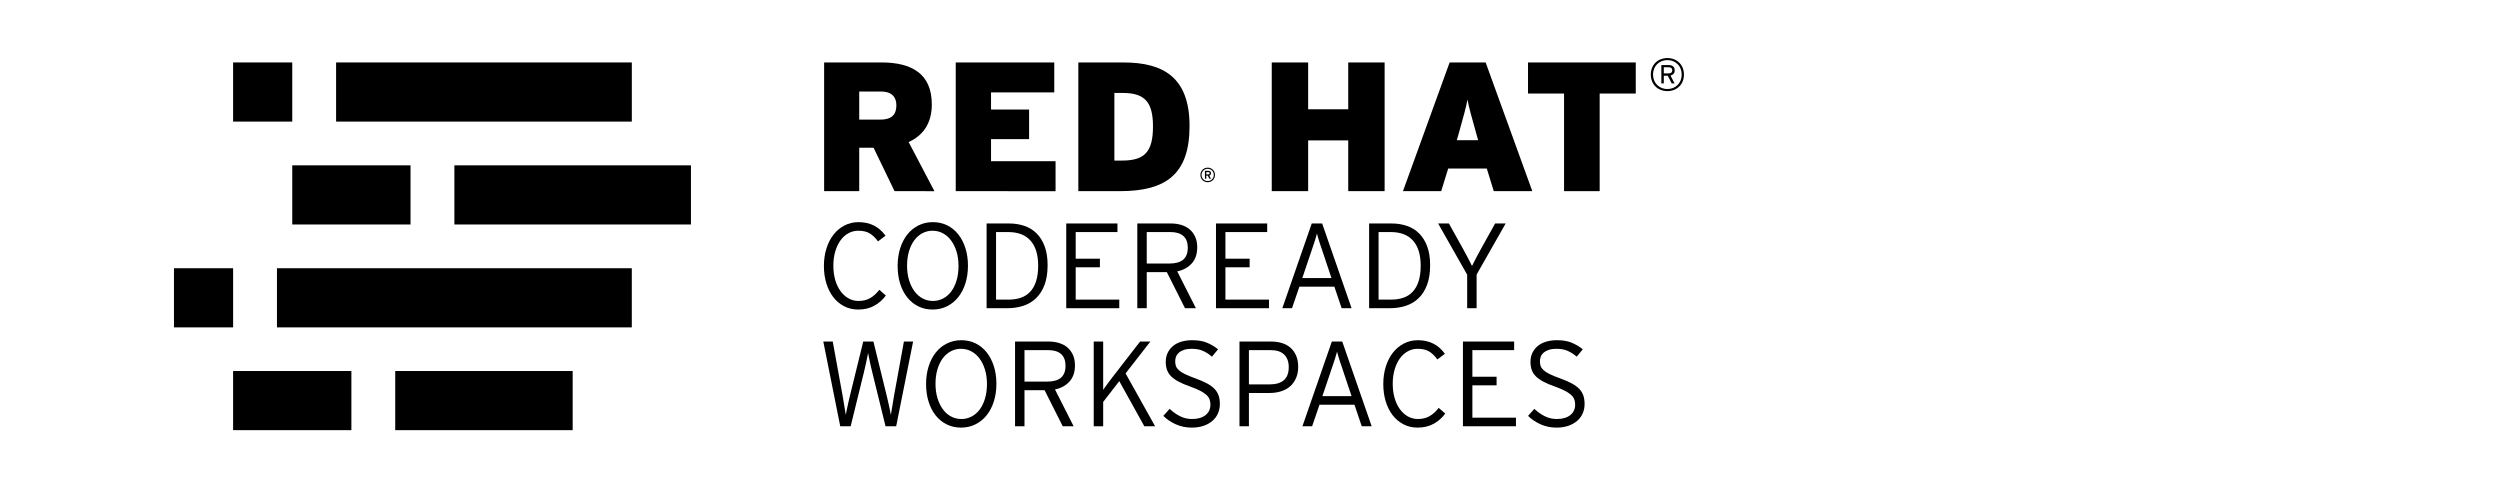
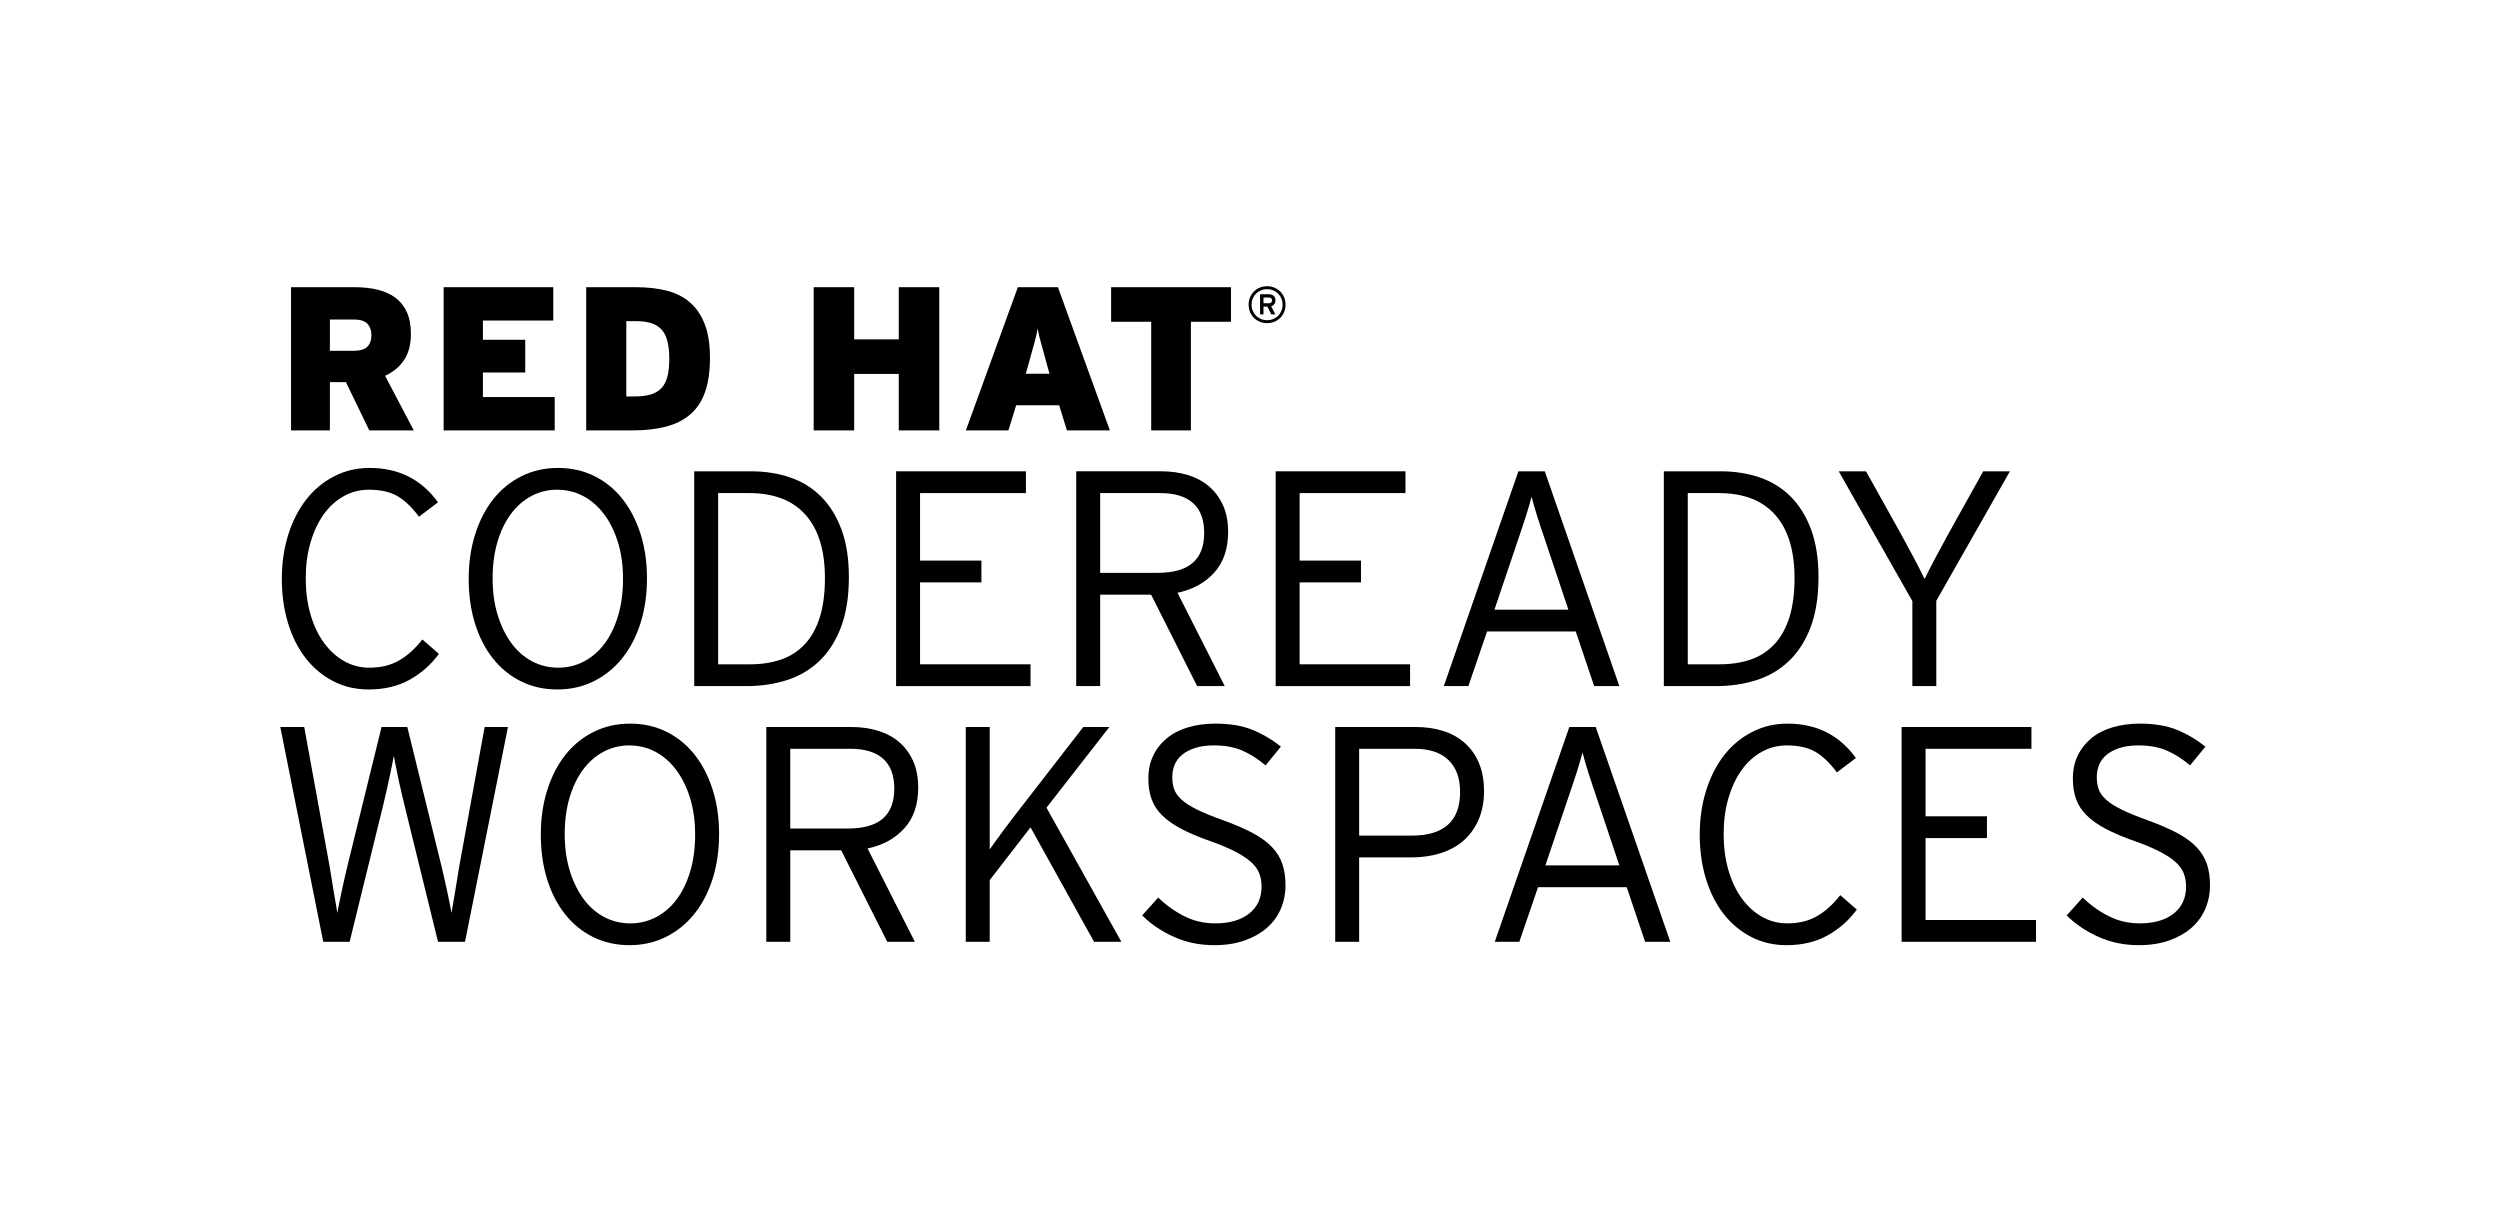
- <svg xmlns="http://www.w3.org/2000/svg" id="Layer_1" viewBox="0 300 2036 400" version="1.1">
-   <defs id="defs4205" />
-   <path d="M1370.39,366.24a12.52,12.52,0,0,1-7.13,7,15.18,15.18,0,0,1-10.7,0,12.5,12.5,0,0,1-7.13-7,15.32,15.32,0,0,1,0-11,12.5,12.5,0,0,1,7.13-7,15.27,15.27,0,0,1,10.7,0,12.52,12.52,0,0,1,7.13,7,15.32,15.32,0,0,1,0,11Zm-1.7-10.31a11,11,0,0,0-6.18-6.14,12.78,12.78,0,0,0-9.21,0,11,11,0,0,0-6.17,6.14,13.18,13.18,0,0,0,0,9.58,11.1,11.1,0,0,0,2.47,3.72,11.24,11.24,0,0,0,3.7,2.42,12.78,12.78,0,0,0,9.21,0,11,11,0,0,0,6.18-6.14,13.26,13.26,0,0,0,0-9.58Zm-5.73,4.15a4.63,4.63,0,0,1-2.51,1.46l3.33,6.4h-2.32l-3.22-6.25H1355v6.25h-2V353h6.07a5.47,5.47,0,0,1,3.41,1,3.83,3.83,0,0,1,1.38,3.25A4.1,4.1,0,0,1,1363,360.08Zm-1.8-4.68a3.26,3.26,0,0,0-2.17-.63h-4v5h3.75q3.14,0,3.14-2.51A2.37,2.37,0,0,0,1361.17,355.4Z" id="path4172" />
-   <path d="M728.51,455.67l-17.06-35.34H699.76v35.34H671.17V350.86H718c24.55,0,40.87,9.28,40.87,34.14,0,15.72-7.34,25.45-18.87,30.69l21,40Zm-11.23-81.15H699.76v22.91h17.07c9.44,0,13.18-4.19,13.18-11.68C730,379.16,726.41,374.52,717.28,374.52Z" id="path4174" />
-   <path d="M778.35,455.67V350.86H858.6v24.4H807.1v13.93h31v24.1h-31v18h52.55v24.41Z" id="path4176" />
-   <path d="M912.19,455.67h-34V350.86h36.68c32.94,0,53.9,12.43,53.9,51.8S949.32,455.67,912.19,455.67Zm2.55-80h-7.19v55.1h6.29c18.12,0,25.15-6.89,25.15-27.7C939,383.8,932.85,375.72,914.74,375.72Z" id="path4178" />
-   <path d="M1098,455.67V414.34h-32.64v41.32h-29.65V350.86h29.65V389H1098V350.86h29.64v104.8Z" id="path4180" />
-   <path d="M1216.53,455.67l-5.69-18.41h-31.44l-5.69,18.41h-31.14l38-104.8h29.34l38,104.8Zm-14.67-48.36c-3.75-13.47-5.39-19.16-6.74-26.2-1.35,7-3,12.87-6.74,26.2l-1.95,6.88h17.37Z" id="path4182" />
-   <path d="M1302.77,376.17v79.5h-29v-79.5h-29.35v-25.3h87.74v25.3Z" id="path4184" />
-   <rect x="189.84" y="350.86" width="48.17" height="48.17" id="rect4186" />
-   <rect x="238.01" y="434.65" width="96.33" height="48.17" id="rect4188" />
-   <rect x="189.84" y="602.15" width="96.33" height="48.17" id="rect4190" />
-   <rect x="141.68" y="518.45" width="48.17" height="48.17" id="rect4192" />
-   <rect x="321.88" y="602.15" width="144.5" height="48.17" id="rect4194" />
-   <rect x="225.55" y="518.45" width="288.99" height="48.17" id="rect4196" />
-   <rect x="273.72" y="350.86" width="240.83" height="48.17" id="rect4198" />
-   <rect x="370.05" y="434.65" width="192.66" height="48.17" id="rect4200" />
-   <g id="layer1" style="display:inline">
-     <path id="path4503" d="m 989.02,444.809 c -0.298,0.723 -0.717,1.35 -1.249,1.881 -0.529,0.531 -1.158,0.948 -1.881,1.249 -0.726,0.301 -1.506,0.452 -2.35,0.452 -0.843,0 -1.627,-0.151 -2.347,-0.452 -0.726,-0.301 -1.35,-0.717 -1.884,-1.249 -0.531,-0.531 -0.948,-1.158 -1.249,-1.881 -0.301,-0.723 -0.452,-1.506 -0.452,-2.35 0,-0.843 0.151,-1.627 0.452,-2.35 0.301,-0.723 0.717,-1.35 1.249,-1.881 0.531,-0.531 1.158,-0.948 1.884,-1.249 0.723,-0.301 1.506,-0.452 2.347,-0.452 0.846,0 1.627,0.151 2.35,0.452 0.723,0.301 1.35,0.717 1.881,1.249 0.531,0.531 0.95,1.158 1.249,1.881 0.301,0.723 0.452,1.506 0.452,2.35 0,0.843 -0.148,1.627 -0.452,2.35 z m -0.876,-4.313 c -0.255,-0.608 -0.605,-1.136 -1.054,-1.586 -0.449,-0.449 -0.975,-0.8 -1.586,-1.052 -0.608,-0.252 -1.262,-0.378 -1.963,-0.378 -0.712,0 -1.369,0.126 -1.972,0.378 -0.602,0.252 -1.128,0.602 -1.577,1.052 -0.449,0.449 -0.8,0.978 -1.052,1.586 -0.252,0.608 -0.378,1.262 -0.378,1.963 0,0.712 0.126,1.369 0.378,1.972 0.252,0.602 0.602,1.128 1.052,1.577 0.449,0.449 0.975,0.8 1.577,1.052 0.602,0.252 1.26,0.378 1.972,0.378 0.701,0 1.356,-0.126 1.963,-0.378 0.611,-0.252 1.136,-0.602 1.586,-1.052 0.449,-0.449 0.8,-0.975 1.054,-1.577 0.252,-0.602 0.378,-1.26 0.378,-1.972 0,-0.701 -0.126,-1.356 -0.378,-1.963 z m -2.284,1.816 c -0.252,0.318 -0.586,0.537 -1.002,0.657 l 1.331,2.612 h -1.295 l -1.26,-2.497 h -1.243 v 2.497 h -1.101 v -6.474 h 2.834 c 0.285,0 0.553,0.038 0.811,0.115 0.257,0.077 0.482,0.194 0.671,0.353 0.189,0.159 0.345,0.361 0.457,0.608 0.115,0.246 0.173,0.539 0.173,0.879 0.003,0.515 -0.123,0.931 -0.375,1.249 z m -1.019,-1.906 c -0.197,-0.153 -0.444,-0.23 -0.742,-0.23 h -1.709 v 1.84 h 1.709 c 0.296,0 0.542,-0.074 0.742,-0.222 0.194,-0.148 0.293,-0.381 0.293,-0.698 0,-0.307 -0.099,-0.537 -0.293,-0.69 z" style="stroke-width:2.738" />
-     <g id="g4734" transform="translate(4,-14)">
-       <path style="stroke-width:2.738" d="m 708.099,562.935 c -3.746,2.103 -8.152,3.155 -13.21,3.155 -4.206,0 -8.035,-0.904 -11.482,-2.711 -3.453,-1.807 -6.394,-4.288 -8.826,-7.443 -2.432,-3.155 -4.305,-6.901 -5.619,-11.239 -1.314,-4.338 -1.972,-9.037 -1.972,-14.098 0,-5.126 0.69,-9.872 2.07,-14.245 1.38,-4.371 3.303,-8.133 5.767,-11.288 2.462,-3.155 5.436,-5.636 8.922,-7.443 3.481,-1.807 7.295,-2.711 11.436,-2.711 9.33,0 16.661,3.683 21.984,11.041 l -6.112,4.633 c -2.235,-3.023 -4.535,-5.225 -6.901,-6.605 -2.366,-1.38 -5.422,-2.07 -9.171,-2.07 -2.958,0 -5.685,0.707 -8.183,2.12 -2.497,1.416 -4.631,3.368 -6.408,5.866 -1.772,2.5 -3.171,5.488 -4.187,8.971 -1.021,3.483 -1.531,7.331 -1.531,11.534 0,4.209 0.509,8.07 1.531,11.584 1.016,3.516 2.448,6.539 4.286,9.07 1.84,2.53 4.009,4.505 6.507,5.915 2.497,1.416 5.192,2.12 8.084,2.12 3.746,0 6.967,-0.789 9.661,-2.366 2.692,-1.577 5.159,-3.812 7.394,-6.704 l 5.321,4.633 c -2.492,3.418 -5.611,6.178 -9.36,8.281 z" id="path4505" />
-       <path style="stroke-width:2.738" d="m 782.237,544.746 c -1.38,4.371 -3.338,8.133 -5.869,11.288 -2.53,3.155 -5.57,5.619 -9.119,7.394 -3.549,1.775 -7.46,2.662 -11.729,2.662 -4.275,0 -8.166,-0.871 -11.685,-2.612 -3.519,-1.742 -6.523,-4.19 -9.02,-7.345 -2.497,-3.155 -4.42,-6.901 -5.764,-11.239 -1.347,-4.338 -2.021,-9.103 -2.021,-14.295 0,-5.192 0.69,-9.973 2.07,-14.344 1.38,-4.371 3.319,-8.133 5.816,-11.288 2.497,-3.155 5.521,-5.619 9.07,-7.394 3.552,-1.775 7.46,-2.662 11.732,-2.662 4.272,0 8.166,0.871 11.685,2.612 3.513,1.742 6.52,4.19 9.02,7.345 2.495,3.155 4.436,6.901 5.816,11.239 1.38,4.338 2.07,9.103 2.07,14.295 -0.003,5.192 -0.693,9.973 -2.073,14.344 z m -7.249,-25.928 c -1.084,-3.513 -2.58,-6.539 -4.486,-9.07 -1.906,-2.528 -4.141,-4.466 -6.704,-5.816 -2.563,-1.347 -5.356,-2.021 -8.38,-2.021 -2.958,0 -5.704,0.676 -8.232,2.021 -2.533,1.347 -4.718,3.253 -6.559,5.718 -1.84,2.465 -3.286,5.455 -4.338,8.971 -1.052,3.516 -1.577,7.443 -1.577,11.781 0,4.338 0.542,8.267 1.627,11.781 1.084,3.516 2.566,6.539 4.436,9.07 1.876,2.53 4.091,4.469 6.657,5.816 2.563,1.347 5.354,2.021 8.38,2.021 2.958,0 5.718,-0.674 8.281,-2.021 2.563,-1.347 4.762,-3.253 6.605,-5.718 1.837,-2.465 3.283,-5.455 4.338,-8.971 1.049,-3.513 1.575,-7.443 1.575,-11.781 0,-4.338 -0.537,-8.265 -1.624,-11.781 z" id="path4507" />
-       <path style="stroke-width:2.738" d="m 846.659,546.028 c -1.676,4.436 -3.993,8.07 -6.95,10.894 -2.958,2.826 -6.444,4.88 -10.45,6.162 -4.009,1.282 -8.314,1.922 -12.915,1.922 h -16.858 v -69.009 h 18.238 c 4.535,0 8.727,0.657 12.57,1.972 3.845,1.314 7.164,3.368 9.96,6.162 2.793,2.796 4.976,6.326 6.556,10.598 1.58,4.272 2.366,9.366 2.366,15.281 -0.003,6.244 -0.843,11.584 -2.517,16.02 z m -11.386,-36.033 c -4.141,-4.666 -10.19,-6.999 -18.14,-6.999 h -9.957 v 55.01 h 10.154 c 3.743,0 7.098,-0.509 10.056,-1.528 2.958,-1.019 5.485,-2.645 7.588,-4.88 2.106,-2.232 3.711,-5.11 4.833,-8.626 1.115,-3.516 1.673,-7.739 1.673,-12.668 0,-8.873 -2.068,-15.642 -6.208,-20.308 z" id="path4509" />
-       <path style="stroke-width:2.738" d="m 864.352,565.005 v -69.009 h 41.704 v 6.999 h -34.012 v 21.689 h 19.717 v 6.999 h -19.717 v 26.322 h 35.49 v 7 z" id="path4511" />
-       <path style="stroke-width:2.738" d="m 966.584,528.521 c -2.958,3.286 -6.901,5.455 -11.827,6.504 l 15.182,29.978 h -8.873 l -14.788,-29.378 h -16.365 v 29.378 h -7.692 V 495.993 h 27.311 c 3.023,0 5.849,0.394 8.478,1.183 2.629,0.789 4.896,1.988 6.802,3.598 1.903,1.61 3.415,3.631 4.532,6.06 1.117,2.429 1.676,5.321 1.676,8.673 0,5.392 -1.479,9.73 -4.436,13.013 z m -6.852,-22.335 c -2.399,-2.128 -5.899,-3.193 -10.499,-3.193 h -19.323 v 25.632 h 18.337 c 5.126,0 8.922,-1.063 11.384,-3.193 2.465,-2.125 3.7,-5.351 3.7,-9.672 0.003,-4.253 -1.199,-7.443 -3.598,-9.574 z" id="path4513" />
-       <path style="stroke-width:2.738" d="m 986.298,565.005 v -69.009 h 41.704 v 6.999 h -34.012 v 21.689 h 19.717 v 6.999 h -19.717 v 26.322 h 35.49 v 7 z" id="path4515" />
-       <path style="stroke-width:2.738" d="m 1088.629,565.005 -5.915,-17.548 h -28.488 l -6.014,17.548 h -7.887 l 23.956,-69.009 h 8.478 l 23.956,69.009 z m -15.869,-47.222 c -0.394,-1.117 -0.805,-2.333 -1.232,-3.648 -0.427,-1.312 -0.838,-2.577 -1.232,-3.796 -0.394,-1.216 -0.739,-2.366 -1.035,-3.45 -0.293,-1.084 -0.539,-1.988 -0.739,-2.711 -0.197,0.723 -0.444,1.61 -0.742,2.662 -0.293,1.052 -0.638,2.204 -1.035,3.45 -0.394,1.249 -0.822,2.547 -1.282,3.894 -0.46,1.347 -0.887,2.612 -1.282,3.796 l -7.591,22.477 h 23.762 z" id="path4517" />
-       <path style="stroke-width:2.738" d="m 1158.183,546.028 c -1.676,4.436 -3.993,8.07 -6.95,10.894 -2.958,2.826 -6.444,4.88 -10.45,6.162 -4.009,1.282 -8.314,1.922 -12.915,1.922 h -16.858 v -69.009 h 18.238 c 4.535,0 8.727,0.657 12.569,1.972 3.845,1.314 7.164,3.368 9.96,6.162 2.793,2.796 4.976,6.326 6.556,10.598 1.58,4.272 2.366,9.366 2.366,15.281 0,6.244 -0.841,11.584 -2.517,16.02 z m -11.386,-36.033 c -4.141,-4.666 -10.19,-6.999 -18.14,-6.999 h -9.957 v 55.01 h 10.154 c 3.746,0 7.098,-0.509 10.056,-1.528 2.958,-1.019 5.488,-2.645 7.591,-4.88 2.103,-2.232 3.711,-5.11 4.831,-8.626 1.115,-3.516 1.676,-7.739 1.676,-12.668 0,-8.873 -2.073,-15.642 -6.211,-20.308 z" id="path4519" />
-       <path style="stroke-width:2.738" d="m 1198.551,537.599 v 27.406 h -7.69 v -27.308 l -23.66,-41.701 h 8.774 l 11.039,19.815 c 1.38,2.497 2.777,5.077 4.19,7.739 1.413,2.662 2.612,5.014 3.598,7.049 0.983,-2.037 2.183,-4.387 3.596,-7.049 1.413,-2.662 2.81,-5.241 4.19,-7.739 l 11.041,-19.815 h 8.577 z" id="path4521" />
-     </g>
-     <g id="g4746" transform="translate(4)">
-       <path style="stroke-width:2.738" d="m 725.847,647.159 h -8.675 L 706.327,602.993 c -0.266,-1.115 -0.561,-2.366 -0.887,-3.746 -0.329,-1.38 -0.641,-2.76 -0.937,-4.141 -0.296,-1.38 -0.578,-2.744 -0.841,-4.091 -0.263,-1.347 -0.493,-2.547 -0.69,-3.598 -0.197,1.052 -0.427,2.235 -0.69,3.549 -0.263,1.314 -0.542,2.662 -0.838,4.042 -0.296,1.38 -0.611,2.76 -0.937,4.141 -0.331,1.38 -0.627,2.665 -0.887,3.845 l -10.844,44.166 h -8.481 L 666.493,578.15 h 7.692 l 8.084,44.363 c 0.194,1.117 0.408,2.399 0.638,3.845 0.23,1.446 0.46,2.875 0.69,4.286 0.23,1.416 0.46,2.76 0.69,4.045 0.23,1.282 0.411,2.35 0.542,3.204 0.131,-0.854 0.329,-1.906 0.592,-3.155 0.263,-1.246 0.542,-2.577 0.841,-3.993 0.293,-1.413 0.608,-2.823 0.937,-4.239 0.329,-1.413 0.624,-2.678 0.887,-3.796 l 10.943,-44.56 h 8.278 l 10.943,44.56 c 0.263,1.117 0.559,2.382 0.887,3.796 0.329,1.416 0.638,2.826 0.937,4.239 0.296,1.416 0.575,2.747 0.838,3.993 0.263,1.249 0.46,2.303 0.594,3.155 0.131,-0.854 0.309,-1.922 0.539,-3.204 0.23,-1.284 0.46,-2.629 0.69,-4.045 0.23,-1.413 0.46,-2.84 0.69,-4.286 0.23,-1.446 0.444,-2.728 0.641,-3.845 l 8.084,-44.363 h 7.492 z" id="path4523" />
-       <path style="stroke-width:2.738" d="m 805.404,626.897 c -1.38,4.373 -3.338,8.136 -5.869,11.288 -2.53,3.155 -5.57,5.622 -9.119,7.394 -3.549,1.775 -7.46,2.665 -11.729,2.665 -4.275,0 -8.166,-0.874 -11.685,-2.612 -3.516,-1.742 -6.523,-4.19 -9.02,-7.347 -2.497,-3.152 -4.42,-6.901 -5.764,-11.239 -1.347,-4.338 -2.021,-9.103 -2.021,-14.295 0,-5.192 0.69,-9.973 2.07,-14.344 1.38,-4.371 3.319,-8.133 5.816,-11.288 2.497,-3.155 5.521,-5.619 9.07,-7.394 3.552,-1.775 7.46,-2.662 11.732,-2.662 4.272,0 8.166,0.871 11.685,2.612 3.513,1.742 6.52,4.19 9.02,7.345 2.495,3.155 4.436,6.901 5.816,11.239 1.38,4.338 2.07,9.105 2.07,14.295 -0.003,5.198 -0.693,9.976 -2.073,14.344 z m -7.249,-25.925 c -1.084,-3.513 -2.58,-6.539 -4.486,-9.07 -1.906,-2.528 -4.141,-4.466 -6.704,-5.816 -2.563,-1.347 -5.356,-2.021 -8.38,-2.021 -2.958,0 -5.704,0.676 -8.232,2.021 -2.533,1.347 -4.718,3.253 -6.559,5.718 -1.84,2.465 -3.286,5.455 -4.338,8.971 -1.052,3.519 -1.577,7.443 -1.577,11.781 0,4.338 0.542,8.267 1.627,11.781 1.084,3.516 2.566,6.542 4.436,9.07 1.876,2.533 4.091,4.472 6.657,5.816 2.563,1.347 5.354,2.021 8.38,2.021 2.958,0 5.718,-0.674 8.281,-2.021 2.563,-1.345 4.762,-3.253 6.605,-5.718 1.838,-2.462 3.283,-5.452 4.338,-8.968 1.049,-3.516 1.575,-7.443 1.575,-11.781 0,-4.338 -0.537,-8.267 -1.624,-11.784 z" id="path4525" />
-       <path style="stroke-width:2.738" d="m 867.017,610.674 c -2.958,3.286 -6.901,5.455 -11.83,6.507 l 15.185,29.975 h -8.873 l -14.788,-29.378 h -16.365 v 29.378 h -7.692 v -69.009 h 27.311 c 3.023,0 5.849,0.394 8.478,1.183 2.629,0.789 4.896,1.988 6.802,3.598 1.903,1.61 3.415,3.631 4.532,6.06 1.117,2.429 1.676,5.321 1.676,8.673 0,5.392 -1.479,9.73 -4.436,13.013 z m -6.852,-22.335 c -2.399,-2.128 -5.899,-3.193 -10.499,-3.193 h -19.323 v 25.632 h 18.334 c 5.126,0 8.925,-1.063 11.386,-3.19 2.465,-2.125 3.7,-5.351 3.7,-9.675 0,-4.253 -1.199,-7.443 -3.598,-9.574 z" id="path4527" />
-       <path style="stroke-width:2.738" d="m 927.945,647.159 -20.407,-36.772 -13.112,16.954 v 19.815 h -7.692 v -69.009 h 7.692 v 30.068 9.267 c 0.46,-0.654 1.098,-1.558 1.922,-2.711 0.822,-1.147 1.725,-2.38 2.708,-3.697 0.986,-1.312 1.955,-2.596 2.908,-3.845 0.953,-1.246 1.788,-2.333 2.514,-3.253 l 20.013,-25.832 h 8.382 l -20.21,25.93 24.055,43.079 h -8.774 z" id="path4529" />
-       <path style="stroke-width:2.738" d="m 987.93,636.61 c -1.021,2.363 -2.514,4.401 -4.488,6.109 -1.972,1.709 -4.371,3.056 -7.197,4.045 -2.826,0.983 -6.046,1.479 -9.659,1.479 -4.735,0 -9.086,-0.906 -13.065,-2.711 -3.976,-1.807 -7.345,-4.091 -10.102,-6.852 l 5.124,-5.718 c 2.629,2.497 5.455,4.502 8.481,6.011 3.023,1.514 6.309,2.267 9.858,2.267 4.601,0 8.232,-1.052 10.896,-3.152 2.662,-2.106 3.993,-4.995 3.993,-8.678 0,-1.575 -0.266,-3.023 -0.789,-4.338 -0.526,-1.312 -1.429,-2.528 -2.711,-3.648 -1.282,-1.115 -2.974,-2.218 -5.077,-3.3 -2.103,-1.084 -4.732,-2.185 -7.887,-3.303 -3.746,-1.312 -6.884,-2.645 -9.415,-3.993 -2.533,-1.347 -4.57,-2.793 -6.112,-4.338 -1.542,-1.542 -2.662,-3.267 -3.352,-5.178 -0.69,-1.906 -1.035,-4.108 -1.035,-6.605 0,-2.76 0.523,-5.225 1.577,-7.394 1.049,-2.169 2.514,-4.026 4.387,-5.57 1.873,-1.542 4.141,-2.711 6.802,-3.5 2.662,-0.789 5.603,-1.183 8.823,-1.183 4.601,0 8.528,0.657 11.781,1.972 3.253,1.314 6.326,3.122 9.218,5.422 l -4.929,6.014 c -2.497,-2.103 -5.011,-3.697 -7.542,-4.781 -2.533,-1.084 -5.537,-1.627 -9.02,-1.627 -2.366,0 -4.403,0.282 -6.112,0.838 -1.709,0.559 -3.105,1.298 -4.19,2.218 -1.084,0.92 -1.873,1.988 -2.363,3.204 -0.496,1.216 -0.742,2.514 -0.742,3.894 0,1.446 0.197,2.744 0.592,3.894 0.397,1.15 1.186,2.267 2.366,3.355 1.183,1.084 2.843,2.152 4.979,3.204 2.133,1.052 4.946,2.204 8.429,3.45 3.812,1.38 6.999,2.76 9.56,4.141 2.566,1.38 4.62,2.895 6.162,4.535 1.544,1.643 2.645,3.45 3.303,5.419 0.657,1.974 0.986,4.242 0.986,6.802 0,2.697 -0.512,5.228 -1.528,7.594 z" id="path4531" />
-       <path style="stroke-width:2.738" d="m 1051.517,607.873 c -1.15,2.662 -2.744,4.896 -4.779,6.704 -2.04,1.807 -4.505,3.171 -7.394,4.089 -2.895,0.923 -6.049,1.38 -9.464,1.38 h -16.759 v 27.111 h -7.692 v -69.009 h 25.832 c 3.155,0 6.063,0.411 8.725,1.232 2.664,0.822 4.979,2.087 6.95,3.796 1.974,1.709 3.516,3.861 4.633,6.457 1.115,2.596 1.676,5.636 1.676,9.119 0,3.42 -0.578,6.46 -1.728,9.122 z m -9.71,-19.125 c -2.498,-2.399 -6.109,-3.598 -10.844,-3.598 h -17.844 v 27.899 h 16.858 c 10.382,0 15.576,-4.664 15.576,-13.999 0,-4.469 -1.249,-7.903 -3.746,-10.302 z" id="path4533" />
-       <path style="stroke-width:2.738" d="m 1104.999,647.159 -5.915,-17.548 h -28.488 l -6.014,17.548 h -7.887 l 23.956,-69.009 h 8.478 l 23.956,69.009 z m -15.872,-47.222 c -0.394,-1.117 -0.805,-2.333 -1.232,-3.648 -0.427,-1.312 -0.838,-2.577 -1.232,-3.796 -0.394,-1.216 -0.739,-2.366 -1.035,-3.45 -0.293,-1.084 -0.539,-1.988 -0.739,-2.711 -0.197,0.723 -0.444,1.61 -0.742,2.662 -0.293,1.052 -0.638,2.204 -1.035,3.45 -0.394,1.249 -0.822,2.547 -1.282,3.894 -0.46,1.347 -0.887,2.612 -1.282,3.796 l -7.591,22.477 h 23.762 z" id="path4535" />
-       <path style="stroke-width:2.738" d="m 1163.657,645.089 c -3.746,2.103 -8.152,3.155 -13.21,3.155 -4.206,0 -8.035,-0.906 -11.485,-2.711 -3.45,-1.807 -6.392,-4.288 -8.823,-7.443 -2.432,-3.155 -4.305,-6.904 -5.619,-11.239 -1.315,-4.338 -1.972,-9.037 -1.972,-14.095 0,-5.126 0.69,-9.872 2.07,-14.248 1.38,-4.371 3.303,-8.133 5.764,-11.288 2.465,-3.155 5.439,-5.636 8.922,-7.443 3.483,-1.807 7.295,-2.711 11.438,-2.711 9.33,0 16.661,3.683 21.982,11.041 l -6.109,4.633 c -2.235,-3.023 -4.535,-5.225 -6.904,-6.605 -2.363,-1.38 -5.42,-2.07 -9.168,-2.07 -2.958,0 -5.685,0.707 -8.182,2.12 -2.498,1.416 -4.631,3.368 -6.408,5.866 -1.772,2.5 -3.171,5.488 -4.19,8.971 -1.019,3.483 -1.528,7.331 -1.528,11.534 0,4.206 0.509,8.067 1.528,11.581 1.019,3.516 2.451,6.542 4.288,9.07 1.837,2.528 4.009,4.502 6.507,5.915 2.497,1.413 5.192,2.117 8.084,2.117 3.746,0 6.964,-0.789 9.659,-2.366 2.695,-1.575 5.162,-3.812 7.394,-6.701 l 5.324,4.631 c -2.492,3.423 -5.614,6.183 -9.36,8.287 z" id="path4537" />
-       <path style="stroke-width:2.738" d="M 1187.413,647.159 V 578.15 h 41.704 v 6.999 h -34.012 v 21.689 h 19.717 v 6.999 h -19.717 v 26.322 h 35.49 v 6.999 z" id="path4539" />
-       <path style="stroke-width:2.738" d="m 1284.965,636.61 c -1.022,2.363 -2.514,4.401 -4.488,6.109 -1.972,1.709 -4.37,3.056 -7.197,4.045 -2.826,0.983 -6.046,1.479 -9.659,1.479 -4.735,0 -9.086,-0.906 -13.065,-2.711 -3.976,-1.807 -7.345,-4.091 -10.102,-6.852 l 5.124,-5.718 c 2.629,2.497 5.455,4.502 8.481,6.011 3.023,1.514 6.309,2.267 9.858,2.267 4.601,0 8.232,-1.052 10.896,-3.152 2.662,-2.106 3.993,-4.995 3.993,-8.678 0,-1.575 -0.266,-3.023 -0.789,-4.338 -0.526,-1.312 -1.429,-2.528 -2.711,-3.648 -1.282,-1.115 -2.974,-2.218 -5.077,-3.3 -2.103,-1.084 -4.732,-2.185 -7.887,-3.303 -3.746,-1.312 -6.885,-2.645 -9.415,-3.993 -2.533,-1.347 -4.571,-2.793 -6.112,-4.338 -1.542,-1.542 -2.662,-3.267 -3.352,-5.178 -0.69,-1.906 -1.035,-4.108 -1.035,-6.605 0,-2.76 0.523,-5.225 1.577,-7.394 1.049,-2.169 2.514,-4.026 4.387,-5.57 1.873,-1.542 4.141,-2.711 6.802,-3.5 2.662,-0.789 5.603,-1.183 8.823,-1.183 4.601,0 8.528,0.657 11.781,1.972 3.253,1.314 6.326,3.122 9.218,5.422 l -4.929,6.014 c -2.498,-2.103 -5.011,-3.697 -7.542,-4.781 -2.533,-1.084 -5.537,-1.627 -9.021,-1.627 -2.366,0 -4.403,0.282 -6.112,0.838 -1.709,0.559 -3.105,1.298 -4.19,2.218 -1.084,0.92 -1.873,1.988 -2.363,3.204 -0.496,1.216 -0.742,2.514 -0.742,3.894 0,1.446 0.197,2.744 0.592,3.894 0.397,1.15 1.186,2.267 2.366,3.355 1.183,1.084 2.842,2.152 4.979,3.204 2.133,1.052 4.946,2.204 8.429,3.45 3.812,1.38 7,2.76 9.56,4.141 2.566,1.38 4.62,2.895 6.162,4.535 1.544,1.643 2.645,3.45 3.303,5.419 0.657,1.974 0.986,4.242 0.986,6.802 0,2.697 -0.512,5.228 -1.528,7.594 z" id="path4541" />
-     </g>
+ <svg xmlns="http://www.w3.org/2000/svg" version="1.1" id="logo" x="0px" y="0px" viewBox="0 0 293.312 144.339" enable-background="new 0 0 293.312 144.339" xml:space="preserve">
+   <g>
+     <path d="M43.325,50.496l-2.743-5.664h-1.877v5.664h-4.56v-16.8h7.512c0.976,0,1.868,0.1,2.676,0.3c0.808,0.2,1.5,0.516,2.076,0.948   c0.576,0.432,1.02,0.996,1.332,1.692c0.312,0.696,0.468,1.54,0.468,2.532c0,1.264-0.272,2.296-0.818,3.096   c-0.545,0.8-1.283,1.408-2.213,1.824l3.367,6.408H43.325z M43.107,37.992c-0.313-0.336-0.84-0.504-1.579-0.504h-2.822v3.672h2.75   c0.771,0,1.317-0.16,1.64-0.48c0.321-0.32,0.482-0.784,0.482-1.392C43.577,38.76,43.421,38.328,43.107,37.992z" />
+     <path d="M52.049,50.496v-16.8h12.864v3.912h-8.256v2.256h4.968v3.84h-4.968v2.88h8.424v3.912H52.049z" />
+     <path d="M82.721,45.996c-0.384,1.08-0.96,1.952-1.729,2.616c-0.768,0.664-1.716,1.144-2.844,1.44s-2.436,0.444-3.924,0.444h-5.448   v-16.8h5.88c1.312,0,2.504,0.136,3.576,0.408c1.072,0.272,1.98,0.732,2.724,1.38c0.744,0.648,1.32,1.5,1.729,2.556   s0.612,2.376,0.612,3.96S83.105,44.916,82.721,45.996z M78.317,40.08c-0.136-0.56-0.356-1.016-0.66-1.368   c-0.304-0.352-0.704-0.612-1.2-0.78s-1.104-0.252-1.823-0.252h-1.152v8.832h1.008c0.721,0,1.336-0.076,1.849-0.228   c0.512-0.152,0.932-0.4,1.26-0.744c0.327-0.344,0.563-0.8,0.708-1.368c0.144-0.567,0.216-1.268,0.216-2.1   C78.521,41.304,78.452,40.64,78.317,40.08z" />
+     <path d="M105.449,50.496v-6.624h-5.232v6.624h-4.752v-16.8h4.752v6.12h5.232v-6.12h4.752v16.8H105.449z" />
+     <path d="M125.176,50.496l-0.912-2.952h-5.04l-0.911,2.952h-4.992l6.096-16.8h4.704l6.096,16.8H125.176z M122.824,42.744   c-0.145-0.544-0.272-1.016-0.384-1.416c-0.112-0.4-0.213-0.76-0.301-1.08c-0.088-0.32-0.164-0.612-0.228-0.876   c-0.064-0.264-0.12-0.54-0.168-0.828c-0.048,0.288-0.104,0.568-0.168,0.84c-0.064,0.272-0.141,0.568-0.229,0.888   c-0.088,0.32-0.188,0.68-0.3,1.08c-0.112,0.4-0.24,0.864-0.384,1.392l-0.312,1.104h2.784L122.824,42.744z" />
+     <path d="M139.721,37.752v12.744h-4.656V37.752h-4.704v-4.056h14.064v4.056H139.721z" />
+     <path d="M150.661,36.604c-0.109,0.264-0.262,0.493-0.456,0.687c-0.193,0.194-0.423,0.346-0.687,0.456   c-0.265,0.11-0.55,0.165-0.858,0.165c-0.308,0-0.594-0.055-0.857-0.165c-0.265-0.11-0.493-0.262-0.688-0.456   c-0.194-0.194-0.346-0.423-0.456-0.687c-0.11-0.264-0.165-0.55-0.165-0.858s0.055-0.594,0.165-0.858s0.262-0.493,0.456-0.687   s0.423-0.346,0.688-0.456c0.264-0.11,0.55-0.165,0.857-0.165c0.309,0,0.594,0.055,0.858,0.165c0.264,0.11,0.493,0.262,0.687,0.456   c0.194,0.194,0.347,0.423,0.456,0.687c0.11,0.264,0.165,0.55,0.165,0.858S150.772,36.34,150.661,36.604z M150.341,35.029   c-0.093-0.222-0.221-0.415-0.385-0.579s-0.356-0.292-0.579-0.384c-0.222-0.092-0.461-0.138-0.717-0.138   c-0.26,0-0.5,0.046-0.72,0.138c-0.22,0.092-0.412,0.22-0.576,0.384s-0.292,0.357-0.384,0.579c-0.092,0.222-0.138,0.461-0.138,0.717   c0,0.26,0.046,0.5,0.138,0.72c0.092,0.22,0.22,0.412,0.384,0.576c0.164,0.164,0.356,0.292,0.576,0.384   c0.22,0.092,0.46,0.138,0.72,0.138c0.256,0,0.495-0.046,0.717-0.138c0.223-0.092,0.415-0.22,0.579-0.384   c0.164-0.164,0.292-0.356,0.385-0.576c0.092-0.22,0.138-0.46,0.138-0.72C150.479,35.49,150.433,35.251,150.341,35.029z    M149.507,35.692c-0.092,0.116-0.214,0.196-0.366,0.24l0.486,0.954h-0.473l-0.46-0.912h-0.454v0.912h-0.402v-2.364h1.035   c0.104,0,0.202,0.014,0.296,0.042c0.094,0.028,0.176,0.071,0.245,0.129s0.126,0.132,0.167,0.222   c0.042,0.09,0.063,0.197,0.063,0.321C149.645,35.424,149.599,35.576,149.507,35.692z M149.135,34.996   c-0.072-0.056-0.162-0.084-0.271-0.084h-0.624v0.672h0.624c0.108,0,0.198-0.027,0.271-0.081c0.071-0.054,0.107-0.139,0.107-0.255   C149.242,35.136,149.206,35.052,149.135,34.996z" />
+     <path d="M48.077,79.74c-1.368,0.768-2.977,1.152-4.824,1.152c-1.536,0-2.934-0.33-4.193-0.99c-1.261-0.66-2.335-1.566-3.223-2.718   s-1.572-2.52-2.052-4.104c-0.48-1.584-0.72-3.3-0.72-5.148c0-1.872,0.252-3.605,0.756-5.202c0.504-1.596,1.206-2.97,2.106-4.122   c0.899-1.152,1.985-2.058,3.258-2.718c1.271-0.66,2.664-0.99,4.176-0.99c3.407,0,6.084,1.345,8.028,4.032l-2.232,1.692   c-0.816-1.104-1.656-1.908-2.52-2.412c-0.864-0.504-1.98-0.756-3.349-0.756c-1.08,0-2.076,0.258-2.988,0.774   c-0.912,0.517-1.691,1.23-2.34,2.142c-0.647,0.913-1.158,2.004-1.529,3.276c-0.373,1.272-0.559,2.677-0.559,4.212   c0,1.537,0.186,2.947,0.559,4.23c0.371,1.284,0.894,2.388,1.565,3.312c0.672,0.924,1.464,1.645,2.376,2.16   c0.912,0.517,1.896,0.774,2.952,0.774c1.368,0,2.544-0.288,3.528-0.864c0.983-0.576,1.884-1.392,2.7-2.448l1.943,1.692   C50.585,77.964,49.446,78.972,48.077,79.74z" />
+     <path d="M75.15,73.098c-0.504,1.596-1.219,2.97-2.143,4.122c-0.924,1.152-2.034,2.052-3.33,2.7s-2.724,0.972-4.283,0.972   c-1.561,0-2.982-0.318-4.267-0.954s-2.382-1.53-3.294-2.682c-0.912-1.152-1.614-2.52-2.105-4.104   c-0.492-1.584-0.738-3.324-0.738-5.22c0-1.896,0.252-3.642,0.756-5.238s1.212-2.97,2.124-4.122c0.912-1.152,2.016-2.052,3.312-2.7   c1.297-0.648,2.724-0.972,4.284-0.972c1.56,0,2.982,0.318,4.267,0.954c1.283,0.636,2.381,1.53,3.294,2.682   c0.911,1.152,1.62,2.52,2.124,4.104s0.756,3.324,0.756,5.22C75.906,69.756,75.654,71.502,75.15,73.098z M72.503,63.63   c-0.396-1.283-0.942-2.388-1.638-3.312c-0.696-0.923-1.512-1.631-2.448-2.124c-0.936-0.492-1.956-0.738-3.06-0.738   c-1.08,0-2.083,0.247-3.006,0.738c-0.925,0.492-1.723,1.188-2.395,2.088s-1.2,1.992-1.584,3.276   c-0.384,1.284-0.576,2.718-0.576,4.302c0,1.584,0.198,3.019,0.594,4.302c0.396,1.284,0.937,2.388,1.62,3.312   c0.685,0.924,1.494,1.632,2.431,2.124c0.936,0.492,1.955,0.738,3.06,0.738c1.08,0,2.088-0.246,3.024-0.738   c0.936-0.492,1.739-1.188,2.412-2.088c0.671-0.9,1.199-1.992,1.584-3.276c0.383-1.283,0.575-2.718,0.575-4.302   S72.9,64.914,72.503,63.63z" />
+     <path d="M98.675,73.566c-0.612,1.62-1.458,2.947-2.538,3.978c-1.08,1.032-2.353,1.782-3.816,2.25   c-1.464,0.468-3.036,0.702-4.716,0.702h-6.156v-25.2h6.66c1.656,0,3.187,0.24,4.59,0.72c1.404,0.48,2.616,1.23,3.637,2.25   c1.02,1.021,1.817,2.31,2.394,3.87s0.864,3.42,0.864,5.58C99.593,69.996,99.286,71.946,98.675,73.566z M94.517,60.408   c-1.512-1.704-3.721-2.556-6.624-2.556h-3.636V77.94h3.708c1.367,0,2.592-0.186,3.672-0.558s2.003-0.966,2.771-1.782   c0.769-0.815,1.355-1.866,1.765-3.15c0.407-1.284,0.611-2.826,0.611-4.626C96.784,64.584,96.029,62.112,94.517,60.408z" />
+     <path d="M105.136,80.496v-25.2h15.229v2.556h-12.42v7.92h7.2v2.556h-7.2v9.612h12.96v2.556H105.136z" />
+     <path d="M142.468,67.173c-1.08,1.2-2.52,1.992-4.319,2.375l5.544,10.947h-3.24l-5.4-10.728h-5.976v10.728h-2.809v-25.2h9.973   c1.104,0,2.136,0.144,3.096,0.432s1.788,0.726,2.484,1.314c0.695,0.588,1.247,1.326,1.655,2.213s0.612,1.943,0.612,3.167   C144.088,64.39,143.548,65.974,142.468,67.173z M139.966,59.017c-0.876-0.777-2.154-1.166-3.834-1.166h-7.056v9.36h6.696   c1.872,0,3.258-0.388,4.157-1.166c0.9-0.776,1.351-1.954,1.351-3.532C141.281,60.96,140.842,59.795,139.966,59.017z" />
+     <path d="M149.667,80.496v-25.2h15.229v2.556h-12.42v7.92h7.2v2.556h-7.2v9.612h12.96v2.556H149.667z" />
+     <path d="M187.035,80.496l-2.16-6.408h-10.403l-2.196,6.408h-2.88l8.748-25.2h3.096l8.748,25.2H187.035z M181.24,63.252   c-0.144-0.408-0.294-0.852-0.45-1.332c-0.156-0.479-0.306-0.941-0.45-1.386c-0.144-0.444-0.27-0.864-0.378-1.26   c-0.107-0.396-0.197-0.726-0.27-0.99c-0.072,0.264-0.162,0.588-0.271,0.972c-0.107,0.384-0.233,0.805-0.378,1.26   c-0.144,0.456-0.3,0.93-0.468,1.422c-0.168,0.492-0.324,0.954-0.468,1.386l-2.772,8.208h8.677L181.24,63.252z" />
+     <path d="M212.434,73.566c-0.612,1.62-1.458,2.947-2.538,3.978c-1.08,1.032-2.353,1.782-3.816,2.25   c-1.464,0.468-3.036,0.702-4.716,0.702h-6.156v-25.2h6.66c1.656,0,3.187,0.24,4.59,0.72c1.404,0.48,2.616,1.23,3.637,2.25   c1.02,1.021,1.817,2.31,2.394,3.87s0.864,3.42,0.864,5.58C213.352,69.996,213.046,71.946,212.434,73.566z M208.276,60.408   c-1.512-1.704-3.721-2.556-6.624-2.556h-3.636V77.94h3.708c1.368,0,2.592-0.186,3.672-0.558s2.004-0.966,2.772-1.782   c0.768-0.815,1.355-1.866,1.764-3.15c0.407-1.284,0.612-2.826,0.612-4.626C210.544,64.584,209.787,62.112,208.276,60.408z" />
+     <path d="M227.175,70.488v10.008h-2.808v-9.972l-8.64-15.228h3.204l4.031,7.236c0.504,0.912,1.014,1.854,1.53,2.826   c0.516,0.972,0.954,1.831,1.314,2.574c0.359-0.744,0.797-1.602,1.313-2.574c0.516-0.972,1.026-1.914,1.53-2.826l4.032-7.236h3.132   L227.175,70.488z" />
+     <path d="M54.558,110.496H51.39l-3.96-16.128c-0.097-0.407-0.205-0.864-0.324-1.368c-0.12-0.504-0.234-1.008-0.342-1.512   c-0.108-0.504-0.211-1.002-0.307-1.494c-0.096-0.492-0.18-0.93-0.252-1.314c-0.072,0.384-0.156,0.816-0.252,1.296   c-0.096,0.48-0.198,0.972-0.306,1.476c-0.108,0.504-0.223,1.008-0.342,1.512c-0.121,0.504-0.229,0.973-0.324,1.404l-3.96,16.128   h-3.097l-5.04-25.2h2.809l2.952,16.2c0.071,0.408,0.149,0.876,0.233,1.404s0.168,1.05,0.252,1.565   c0.084,0.517,0.168,1.008,0.252,1.477c0.084,0.468,0.15,0.858,0.198,1.17c0.048-0.312,0.12-0.696,0.216-1.152   c0.096-0.455,0.198-0.941,0.307-1.458c0.107-0.516,0.222-1.031,0.342-1.548c0.12-0.516,0.228-0.978,0.324-1.386l3.996-16.272h3.023   l3.996,16.272c0.096,0.408,0.204,0.87,0.324,1.386c0.12,0.517,0.233,1.032,0.342,1.548c0.108,0.517,0.21,1.003,0.306,1.458   c0.096,0.456,0.168,0.841,0.217,1.152c0.048-0.312,0.113-0.702,0.197-1.17c0.084-0.469,0.168-0.96,0.252-1.477   c0.084-0.516,0.168-1.037,0.252-1.565s0.162-0.996,0.234-1.404l2.952-16.2h2.736L54.558,110.496z" />
+     <path d="M83.61,103.097c-0.504,1.597-1.219,2.971-2.143,4.122c-0.924,1.152-2.034,2.053-3.33,2.7   c-1.296,0.648-2.724,0.973-4.283,0.973c-1.561,0-2.982-0.319-4.267-0.954c-1.284-0.636-2.382-1.53-3.294-2.683   c-0.912-1.151-1.614-2.52-2.105-4.104c-0.492-1.584-0.738-3.324-0.738-5.22s0.252-3.642,0.756-5.238   c0.504-1.596,1.212-2.97,2.124-4.122c0.912-1.152,2.016-2.052,3.312-2.7c1.297-0.648,2.724-0.972,4.284-0.972   c1.56,0,2.982,0.318,4.267,0.954c1.283,0.636,2.381,1.53,3.294,2.682c0.911,1.152,1.62,2.52,2.124,4.104   c0.504,1.584,0.756,3.325,0.756,5.22C84.366,99.757,84.114,101.502,83.61,103.097z M80.963,93.63   c-0.396-1.283-0.942-2.388-1.638-3.312c-0.696-0.923-1.512-1.631-2.448-2.124c-0.936-0.492-1.956-0.738-3.06-0.738   c-1.08,0-2.083,0.247-3.006,0.738c-0.925,0.492-1.723,1.188-2.395,2.088s-1.2,1.992-1.584,3.276   c-0.384,1.285-0.576,2.718-0.576,4.302s0.198,3.019,0.594,4.302c0.396,1.284,0.937,2.389,1.62,3.312   c0.685,0.925,1.494,1.633,2.431,2.124c0.936,0.492,1.955,0.738,3.06,0.738c1.08,0,2.088-0.246,3.024-0.738   c0.936-0.491,1.739-1.188,2.412-2.088c0.671-0.899,1.199-1.991,1.584-3.275c0.383-1.284,0.575-2.718,0.575-4.302   S81.36,94.914,80.963,93.63z" />
+     <path d="M106.109,97.173c-1.08,1.2-2.52,1.992-4.32,2.376l5.545,10.946h-3.24l-5.4-10.728h-5.976v10.728h-2.809v-25.2h9.973   c1.104,0,2.136,0.144,3.096,0.432s1.788,0.726,2.484,1.314c0.695,0.588,1.247,1.326,1.655,2.213s0.612,1.943,0.612,3.167   C107.729,94.39,107.189,95.974,106.109,97.173z M103.607,89.017c-0.876-0.777-2.154-1.166-3.834-1.166h-7.056v9.36h6.695   c1.872,0,3.259-0.388,4.158-1.165c0.9-0.776,1.351-1.954,1.351-3.533C104.921,90.96,104.483,89.795,103.607,89.017z" />
+     <path d="M128.358,110.496l-7.452-13.428l-4.788,6.191v7.236h-2.809v-25.2h2.809v10.98v3.384c0.168-0.239,0.401-0.569,0.702-0.99   c0.3-0.419,0.63-0.869,0.989-1.35c0.36-0.479,0.714-0.948,1.062-1.404c0.348-0.455,0.653-0.852,0.918-1.188l7.308-9.433h3.061   l-7.38,9.469l8.784,15.731H128.358z" />
+     <path d="M150.263,106.644c-0.373,0.863-0.918,1.607-1.639,2.231c-0.72,0.624-1.596,1.116-2.628,1.477   c-1.032,0.359-2.208,0.54-3.527,0.54c-1.729,0-3.318-0.331-4.771-0.99c-1.452-0.66-2.682-1.494-3.689-2.502l1.871-2.088   c0.96,0.912,1.992,1.644,3.097,2.195c1.104,0.553,2.304,0.828,3.6,0.828c1.68,0,3.006-0.384,3.979-1.151   c0.972-0.769,1.458-1.824,1.458-3.169c0-0.575-0.097-1.104-0.288-1.584c-0.192-0.479-0.522-0.923-0.99-1.332   c-0.468-0.407-1.086-0.81-1.854-1.205c-0.768-0.396-1.728-0.798-2.88-1.206c-1.368-0.479-2.514-0.966-3.438-1.458   c-0.925-0.492-1.669-1.02-2.232-1.584c-0.563-0.563-0.972-1.193-1.224-1.891c-0.252-0.696-0.378-1.5-0.378-2.412   c0-1.008,0.191-1.908,0.576-2.7c0.383-0.792,0.918-1.47,1.602-2.034c0.684-0.563,1.512-0.99,2.484-1.278   c0.972-0.288,2.046-0.432,3.222-0.432c1.68,0,3.114,0.24,4.302,0.72c1.188,0.48,2.31,1.14,3.366,1.98l-1.8,2.196   c-0.912-0.768-1.83-1.35-2.754-1.746c-0.925-0.396-2.022-0.594-3.294-0.594c-0.864,0-1.608,0.103-2.232,0.306   c-0.624,0.204-1.134,0.474-1.53,0.81c-0.396,0.336-0.684,0.726-0.863,1.17c-0.181,0.444-0.271,0.918-0.271,1.422   c0,0.528,0.072,1.002,0.216,1.422c0.145,0.42,0.433,0.828,0.864,1.225c0.432,0.396,1.038,0.786,1.818,1.17   c0.779,0.384,1.806,0.805,3.078,1.26c1.392,0.504,2.556,1.008,3.491,1.512c0.937,0.504,1.687,1.057,2.25,1.656   c0.564,0.6,0.966,1.26,1.206,1.979c0.24,0.721,0.36,1.549,0.36,2.484C150.821,104.856,150.634,105.78,150.263,106.644z" />
+     <path d="M173.483,96.15c-0.42,0.972-1.002,1.788-1.745,2.448c-0.745,0.66-1.645,1.158-2.7,1.493   c-1.057,0.337-2.209,0.504-3.456,0.504h-6.12v9.9h-2.809v-25.2h9.433c1.152,0,2.214,0.15,3.186,0.45   c0.973,0.3,1.818,0.762,2.538,1.386c0.721,0.624,1.284,1.41,1.692,2.358c0.407,0.948,0.612,2.058,0.612,3.33   C174.114,94.068,173.903,95.178,173.483,96.15z M169.937,89.166c-0.912-0.876-2.231-1.314-3.96-1.314h-6.516V98.04h6.156   c3.791,0,5.688-1.703,5.688-5.112C171.305,91.296,170.849,90.042,169.937,89.166z" />
+     <path d="M193.013,110.496l-2.16-6.408h-10.403l-2.196,6.408h-2.88l8.748-25.2h3.096l8.748,25.2H193.013z M187.217,93.252   c-0.144-0.408-0.294-0.852-0.45-1.332c-0.156-0.479-0.306-0.941-0.45-1.386c-0.144-0.444-0.27-0.864-0.378-1.26   c-0.107-0.396-0.197-0.726-0.27-0.99c-0.072,0.264-0.162,0.588-0.271,0.972c-0.107,0.384-0.233,0.805-0.378,1.26   c-0.144,0.456-0.3,0.93-0.468,1.422c-0.168,0.492-0.324,0.954-0.468,1.386l-2.772,8.208h8.677L187.217,93.252z" />
+     <path d="M214.433,109.74c-1.368,0.768-2.977,1.152-4.824,1.152c-1.536,0-2.934-0.331-4.194-0.99   c-1.26-0.66-2.334-1.566-3.222-2.718c-0.888-1.152-1.572-2.521-2.052-4.104c-0.48-1.584-0.72-3.3-0.72-5.147   c0-1.872,0.252-3.605,0.756-5.203c0.504-1.596,1.206-2.97,2.105-4.122c0.9-1.152,1.986-2.058,3.258-2.718   c1.272-0.66,2.664-0.99,4.177-0.99c3.407,0,6.084,1.345,8.027,4.032l-2.231,1.692c-0.816-1.104-1.656-1.908-2.521-2.412   c-0.863-0.504-1.979-0.756-3.348-0.756c-1.08,0-2.076,0.258-2.988,0.774c-0.912,0.517-1.691,1.23-2.34,2.142   c-0.647,0.913-1.158,2.004-1.53,3.276c-0.372,1.272-0.558,2.677-0.558,4.212c0,1.536,0.186,2.946,0.558,4.229   c0.372,1.284,0.895,2.389,1.566,3.312s1.464,1.644,2.376,2.16c0.912,0.516,1.896,0.773,2.952,0.773   c1.368,0,2.543-0.288,3.527-0.864c0.984-0.575,1.885-1.392,2.7-2.447l1.944,1.691C216.941,107.964,215.801,108.972,214.433,109.74z   " />
+     <path d="M223.108,110.496v-25.2h15.229v2.556h-12.42v7.92h7.2v2.556h-7.2v9.612h12.96v2.556H223.108z" />
+     <path d="M258.731,106.644c-0.373,0.863-0.918,1.607-1.639,2.231c-0.72,0.624-1.596,1.116-2.628,1.477   c-1.032,0.359-2.208,0.54-3.527,0.54c-1.729,0-3.318-0.331-4.771-0.99c-1.452-0.66-2.682-1.494-3.689-2.502l1.871-2.088   c0.96,0.912,1.992,1.644,3.097,2.195c1.104,0.553,2.304,0.828,3.6,0.828c1.68,0,3.006-0.384,3.979-1.151   c0.972-0.769,1.458-1.824,1.458-3.169c0-0.575-0.097-1.104-0.288-1.584c-0.192-0.479-0.522-0.923-0.99-1.332   c-0.468-0.407-1.086-0.81-1.854-1.205c-0.768-0.396-1.728-0.798-2.88-1.206c-1.368-0.479-2.514-0.966-3.438-1.458   c-0.925-0.492-1.669-1.02-2.232-1.584c-0.563-0.563-0.972-1.193-1.224-1.891c-0.252-0.696-0.378-1.5-0.378-2.412   c0-1.008,0.191-1.908,0.576-2.7c0.383-0.792,0.918-1.47,1.602-2.034c0.684-0.563,1.512-0.99,2.484-1.278   c0.972-0.288,2.046-0.432,3.222-0.432c1.68,0,3.114,0.24,4.302,0.72c1.188,0.48,2.31,1.14,3.366,1.98l-1.8,2.196   c-0.912-0.768-1.83-1.35-2.754-1.746c-0.925-0.396-2.022-0.594-3.294-0.594c-0.864,0-1.608,0.103-2.232,0.306   c-0.624,0.204-1.134,0.474-1.53,0.81c-0.396,0.336-0.684,0.726-0.863,1.17c-0.181,0.444-0.271,0.918-0.271,1.422   c0,0.528,0.072,1.002,0.216,1.422c0.145,0.42,0.433,0.828,0.864,1.225c0.432,0.396,1.038,0.786,1.818,1.17   c0.779,0.384,1.806,0.805,3.078,1.26c1.392,0.504,2.556,1.008,3.491,1.512c0.937,0.504,1.687,1.057,2.25,1.656   c0.564,0.6,0.966,1.26,1.206,1.979c0.24,0.721,0.36,1.549,0.36,2.484C259.288,104.856,259.102,105.78,258.731,106.644z" />
  </g>
</svg>
